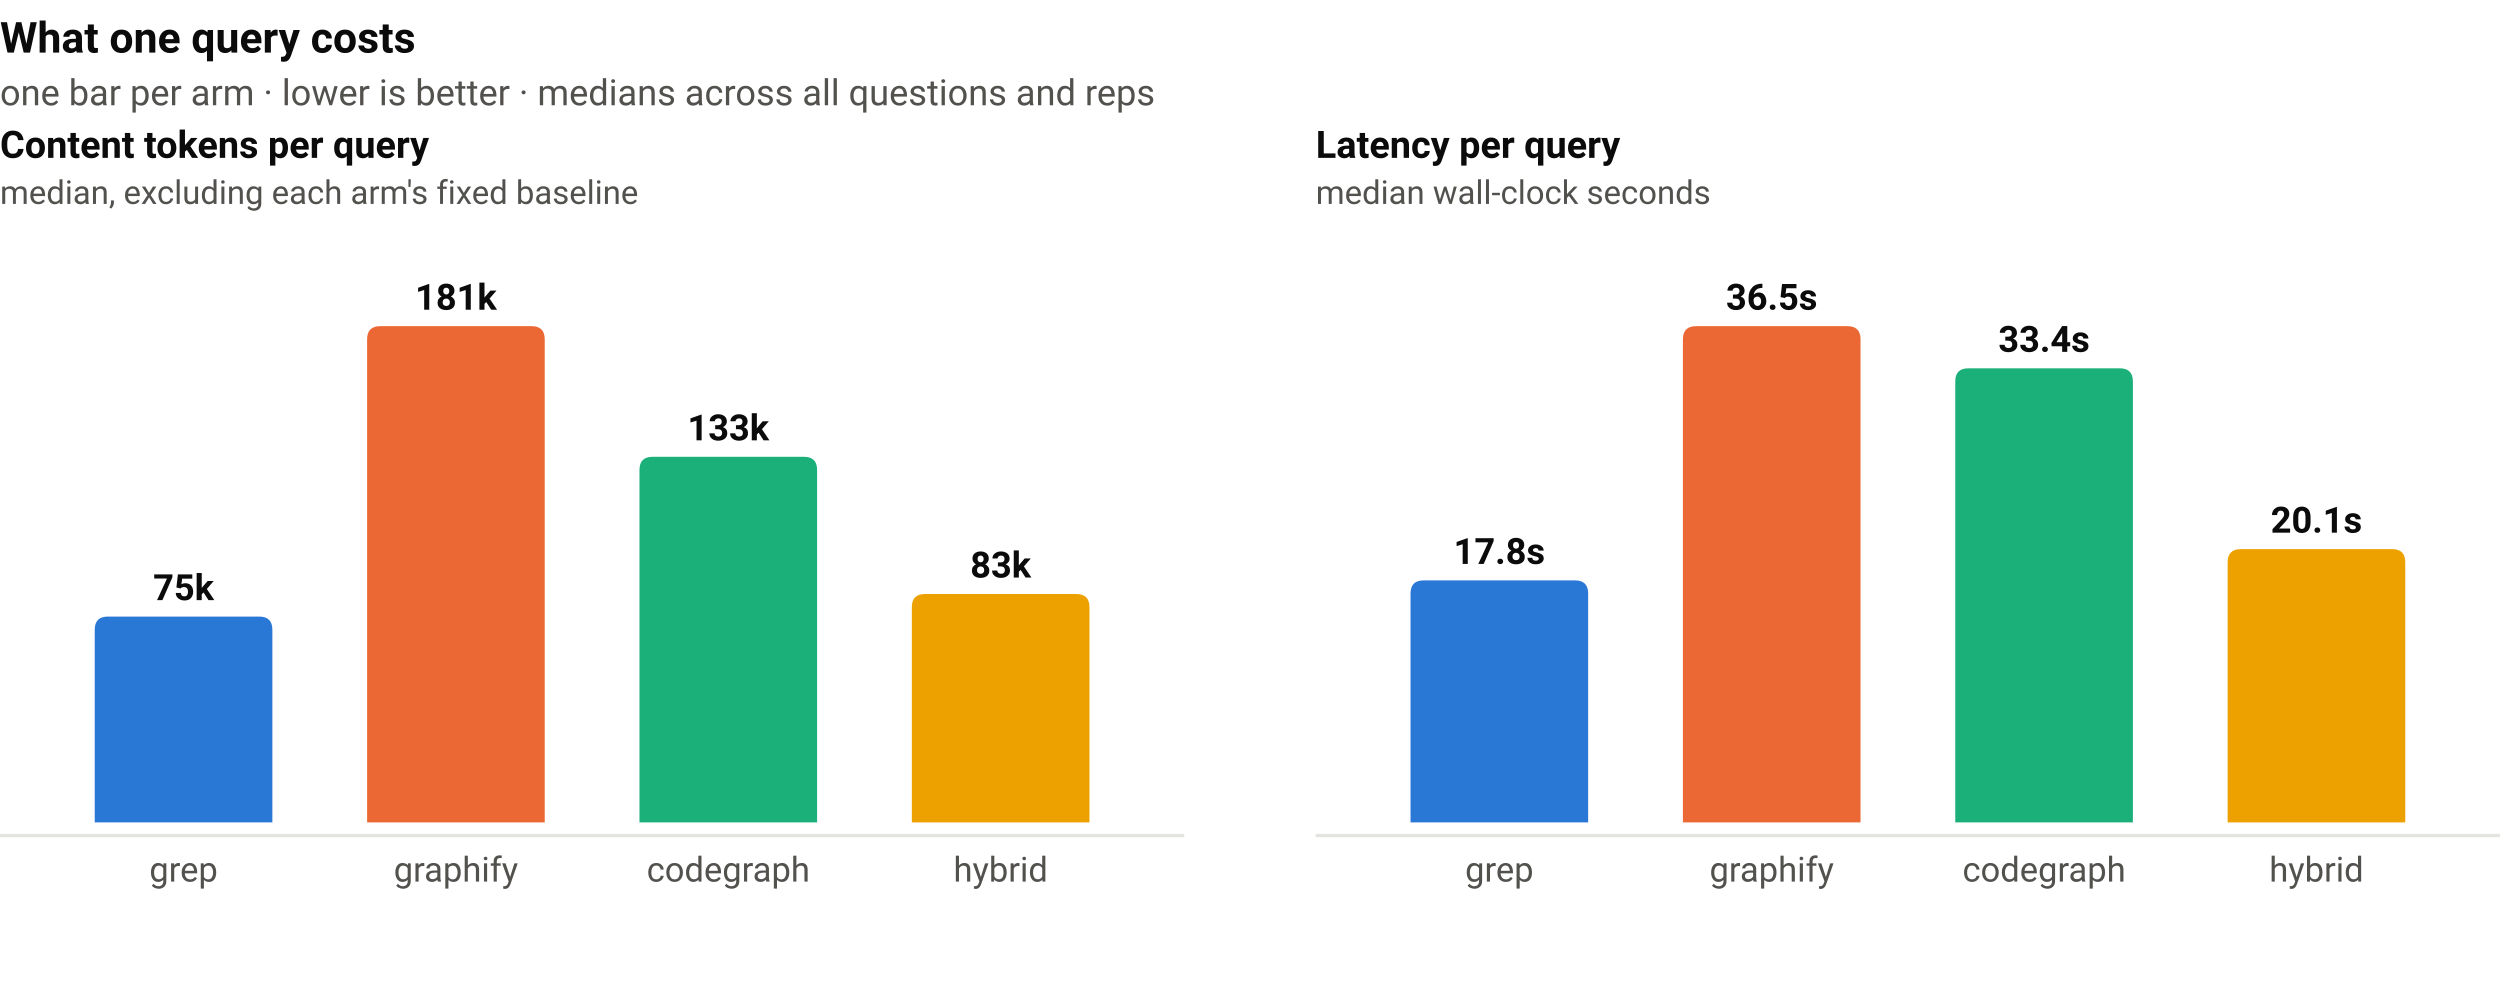
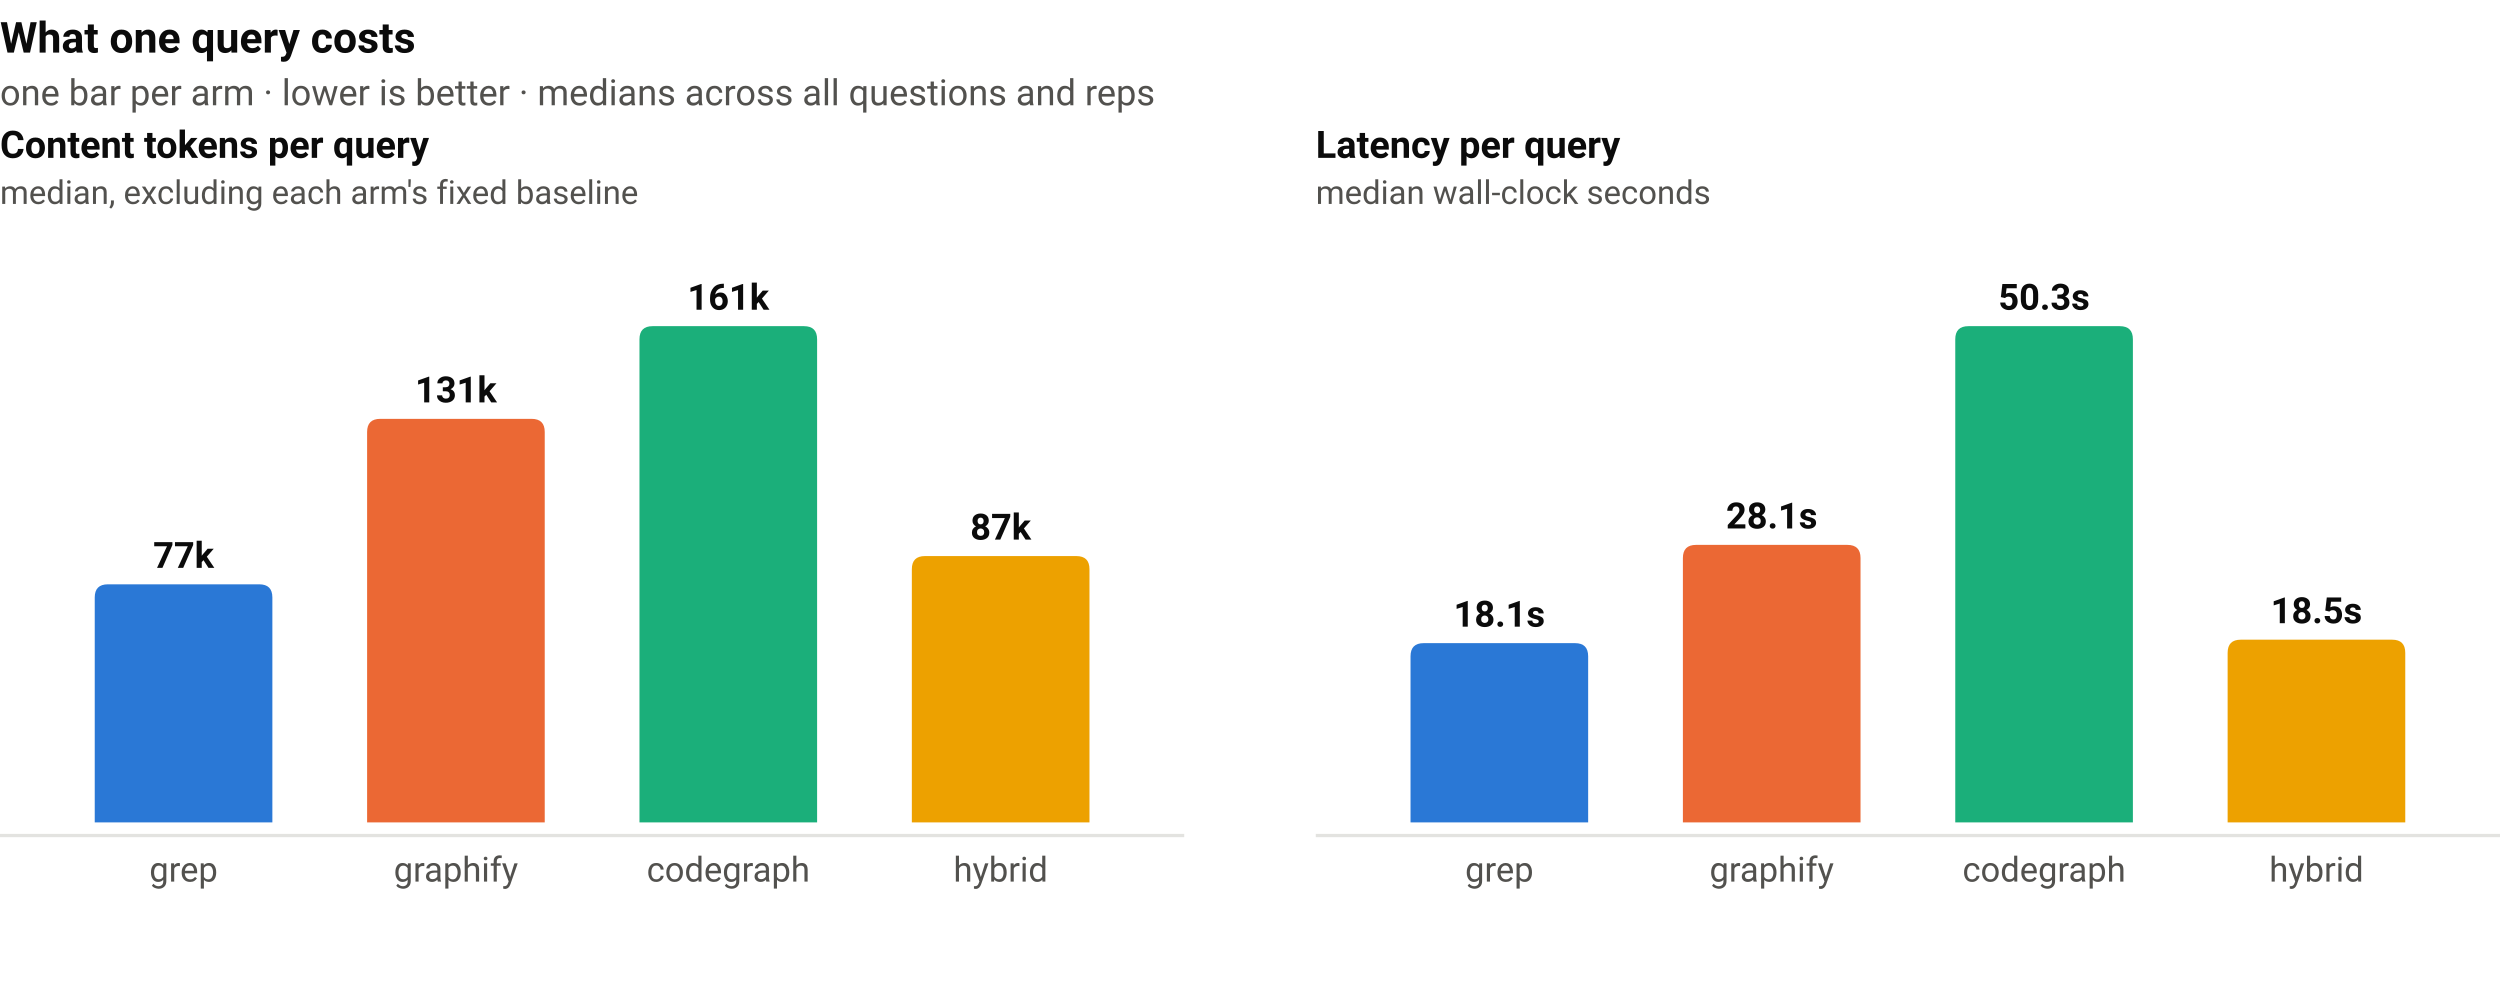
<svg xmlns="http://www.w3.org/2000/svg" width="760" height="300" viewBox="0 0 760 300" font-family="system-ui,-apple-system,Segoe UI,Roboto,sans-serif" role="img">
  <text x="0" y="16" font-size="13" font-weight="600" fill="#0b0b0b">What one query costs</text>
  <text x="0" y="32" font-size="11" fill="#52514e">one bar per arm · lower is better · medians across all questions and reps</text>
  <text x="0" y="48" font-size="11.5" font-weight="600" fill="#0b0b0b">Content tokens per query</text>
  <text x="0" y="62" font-size="10" fill="#52514e">median, excluding each arm's fixed baseline</text>
-   <path d="M28.8 250 L28.8 191.437 Q28.8 187.437 32.8 187.437 L78.8 187.437 Q82.8 187.437 82.8 191.437 L82.8 250 Z" fill="#2a78d6" />
-   <text x="55.8" y="182.437" font-size="11" font-weight="600" fill="#0b0b0b" text-anchor="middle">75k</text>
+   <path d="M28.8 250 L28.8 181.631 Q28.8 177.631 32.8 177.631 L78.8 177.631 Q82.8 177.631 82.8 181.631 L82.8 250 Z" fill="#2a78d6" />
+   <text x="55.8" y="172.631" font-size="11" font-weight="600" fill="#0b0b0b" text-anchor="middle">77k</text>
  <text x="55.8" y="268" font-size="10.5" fill="#52514e" text-anchor="middle">grep</text>
-   <path d="M111.6 250 L111.6 103.153 Q111.6 99.153 115.6 99.153 L161.6 99.153 Q165.6 99.153 165.6 103.153 L165.6 250 Z" fill="#eb6834" />
-   <text x="138.6" y="94.153" font-size="11" font-weight="600" fill="#0b0b0b" text-anchor="middle">181k</text>
+   <path d="M111.6 250 L111.6 131.329 Q111.6 127.329 115.6 127.329 L161.6 127.329 Q165.6 127.329 165.6 131.329 L165.6 250 Z" fill="#eb6834" />
+   <text x="138.6" y="122.329" font-size="11" font-weight="600" fill="#0b0b0b" text-anchor="middle">131k</text>
  <text x="138.6" y="268" font-size="10.5" fill="#52514e" text-anchor="middle">graphify</text>
-   <path d="M194.4 250 L194.4 142.865 Q194.4 138.865 198.4 138.865 L244.4 138.865 Q248.4 138.865 248.4 142.865 L248.4 250 Z" fill="#1baf7a" />
-   <text x="221.4" y="133.865" font-size="11" font-weight="600" fill="#0b0b0b" text-anchor="middle">133k</text>
+   <path d="M194.4 250 L194.4 103.153 Q194.4 99.153 198.4 99.153 L244.4 99.153 Q248.4 99.153 248.4 103.153 L248.4 250 Z" fill="#1baf7a" />
+   <text x="221.4" y="94.153" font-size="11" font-weight="600" fill="#0b0b0b" text-anchor="middle">161k</text>
  <text x="221.4" y="268" font-size="10.5" fill="#52514e" text-anchor="middle">codegraph</text>
-   <path d="M277.2 250 L277.2 184.578 Q277.2 180.578 281.2 180.578 L327.2 180.578 Q331.2 180.578 331.2 184.578 L331.2 250 Z" fill="#eda100" />
-   <text x="304.2" y="175.578" font-size="11" font-weight="600" fill="#0b0b0b" text-anchor="middle">83k</text>
+   <path d="M277.2 250 L277.2 173.043 Q277.2 169.043 281.2 169.043 L327.2 169.043 Q331.2 169.043 331.2 173.043 L331.2 250 Z" fill="#eda100" />
+   <text x="304.2" y="164.043" font-size="11" font-weight="600" fill="#0b0b0b" text-anchor="middle">87k</text>
  <text x="304.2" y="268" font-size="10.5" fill="#52514e" text-anchor="middle">hybrid</text>
  <line x1="0" y1="254" x2="360" y2="254" stroke="#e3e3e0" stroke-width="1" />
  <text x="400" y="48" font-size="11.5" font-weight="600" fill="#0b0b0b">Latency per query</text>
  <text x="400" y="62" font-size="10" fill="#52514e">median wall-clock seconds</text>
-   <path d="M428.8 250 L428.8 180.436 Q428.8 176.436 432.8 176.436 L478.8 176.436 Q482.8 176.436 482.8 180.436 L482.8 250 Z" fill="#2a78d6" />
-   <text x="455.8" y="171.436" font-size="11" font-weight="600" fill="#0b0b0b" text-anchor="middle">17.8s</text>
+   <path d="M428.8 250 L428.8 199.515 Q428.8 195.515 432.8 195.515 L478.8 195.515 Q482.8 195.515 482.8 199.515 L482.8 250 Z" fill="#2a78d6" />
+   <text x="455.8" y="190.515" font-size="11" font-weight="600" fill="#0b0b0b" text-anchor="middle">18.1s</text>
  <text x="455.8" y="268" font-size="10.5" fill="#52514e" text-anchor="middle">grep</text>
-   <path d="M511.6 250 L511.6 103.153 Q511.6 99.153 515.6 99.153 L561.6 99.153 Q565.6 99.153 565.6 103.153 L565.6 250 Z" fill="#eb6834" />
-   <text x="538.6" y="94.153" font-size="11" font-weight="600" fill="#0b0b0b" text-anchor="middle">36.5s</text>
+   <path d="M511.6 250 L511.6 169.646 Q511.6 165.646 515.6 165.646 L561.6 165.646 Q565.6 165.646 565.6 169.646 L565.6 250 Z" fill="#eb6834" />
+   <text x="538.6" y="160.646" font-size="11" font-weight="600" fill="#0b0b0b" text-anchor="middle">28.1s</text>
  <text x="538.6" y="268" font-size="10.5" fill="#52514e" text-anchor="middle">graphify</text>
-   <path d="M594.4 250 L594.4 115.964 Q594.4 111.964 598.4 111.964 L644.4 111.964 Q648.4 111.964 648.4 115.964 L648.4 250 Z" fill="#1baf7a" />
-   <text x="621.4" y="106.964" font-size="11" font-weight="600" fill="#0b0b0b" text-anchor="middle">33.4s</text>
+   <path d="M594.4 250 L594.4 103.153 Q594.4 99.153 598.4 99.153 L644.4 99.153 Q648.4 99.153 648.4 103.153 L648.4 250 Z" fill="#1baf7a" />
+   <text x="621.4" y="94.153" font-size="11" font-weight="600" fill="#0b0b0b" text-anchor="middle">50.3s</text>
  <text x="621.4" y="268" font-size="10.5" fill="#52514e" text-anchor="middle">codegraph</text>
-   <path d="M677.2 250 L677.2 170.931 Q677.2 166.931 681.2 166.931 L727.2 166.931 Q731.2 166.931 731.2 170.931 L731.2 250 Z" fill="#eda100" />
-   <text x="704.2" y="161.931" font-size="11" font-weight="600" fill="#0b0b0b" text-anchor="middle">20.1s</text>
+   <path d="M677.2 250 L677.2 198.464 Q677.2 194.464 681.2 194.464 L727.2 194.464 Q731.2 194.464 731.2 198.464 L731.2 250 Z" fill="#eda100" />
+   <text x="704.2" y="189.464" font-size="11" font-weight="600" fill="#0b0b0b" text-anchor="middle">18.5s</text>
  <text x="704.2" y="268" font-size="10.5" fill="#52514e" text-anchor="middle">hybrid</text>
  <line x1="400" y1="254" x2="760" y2="254" stroke="#e3e3e0" stroke-width="1" />
</svg>
